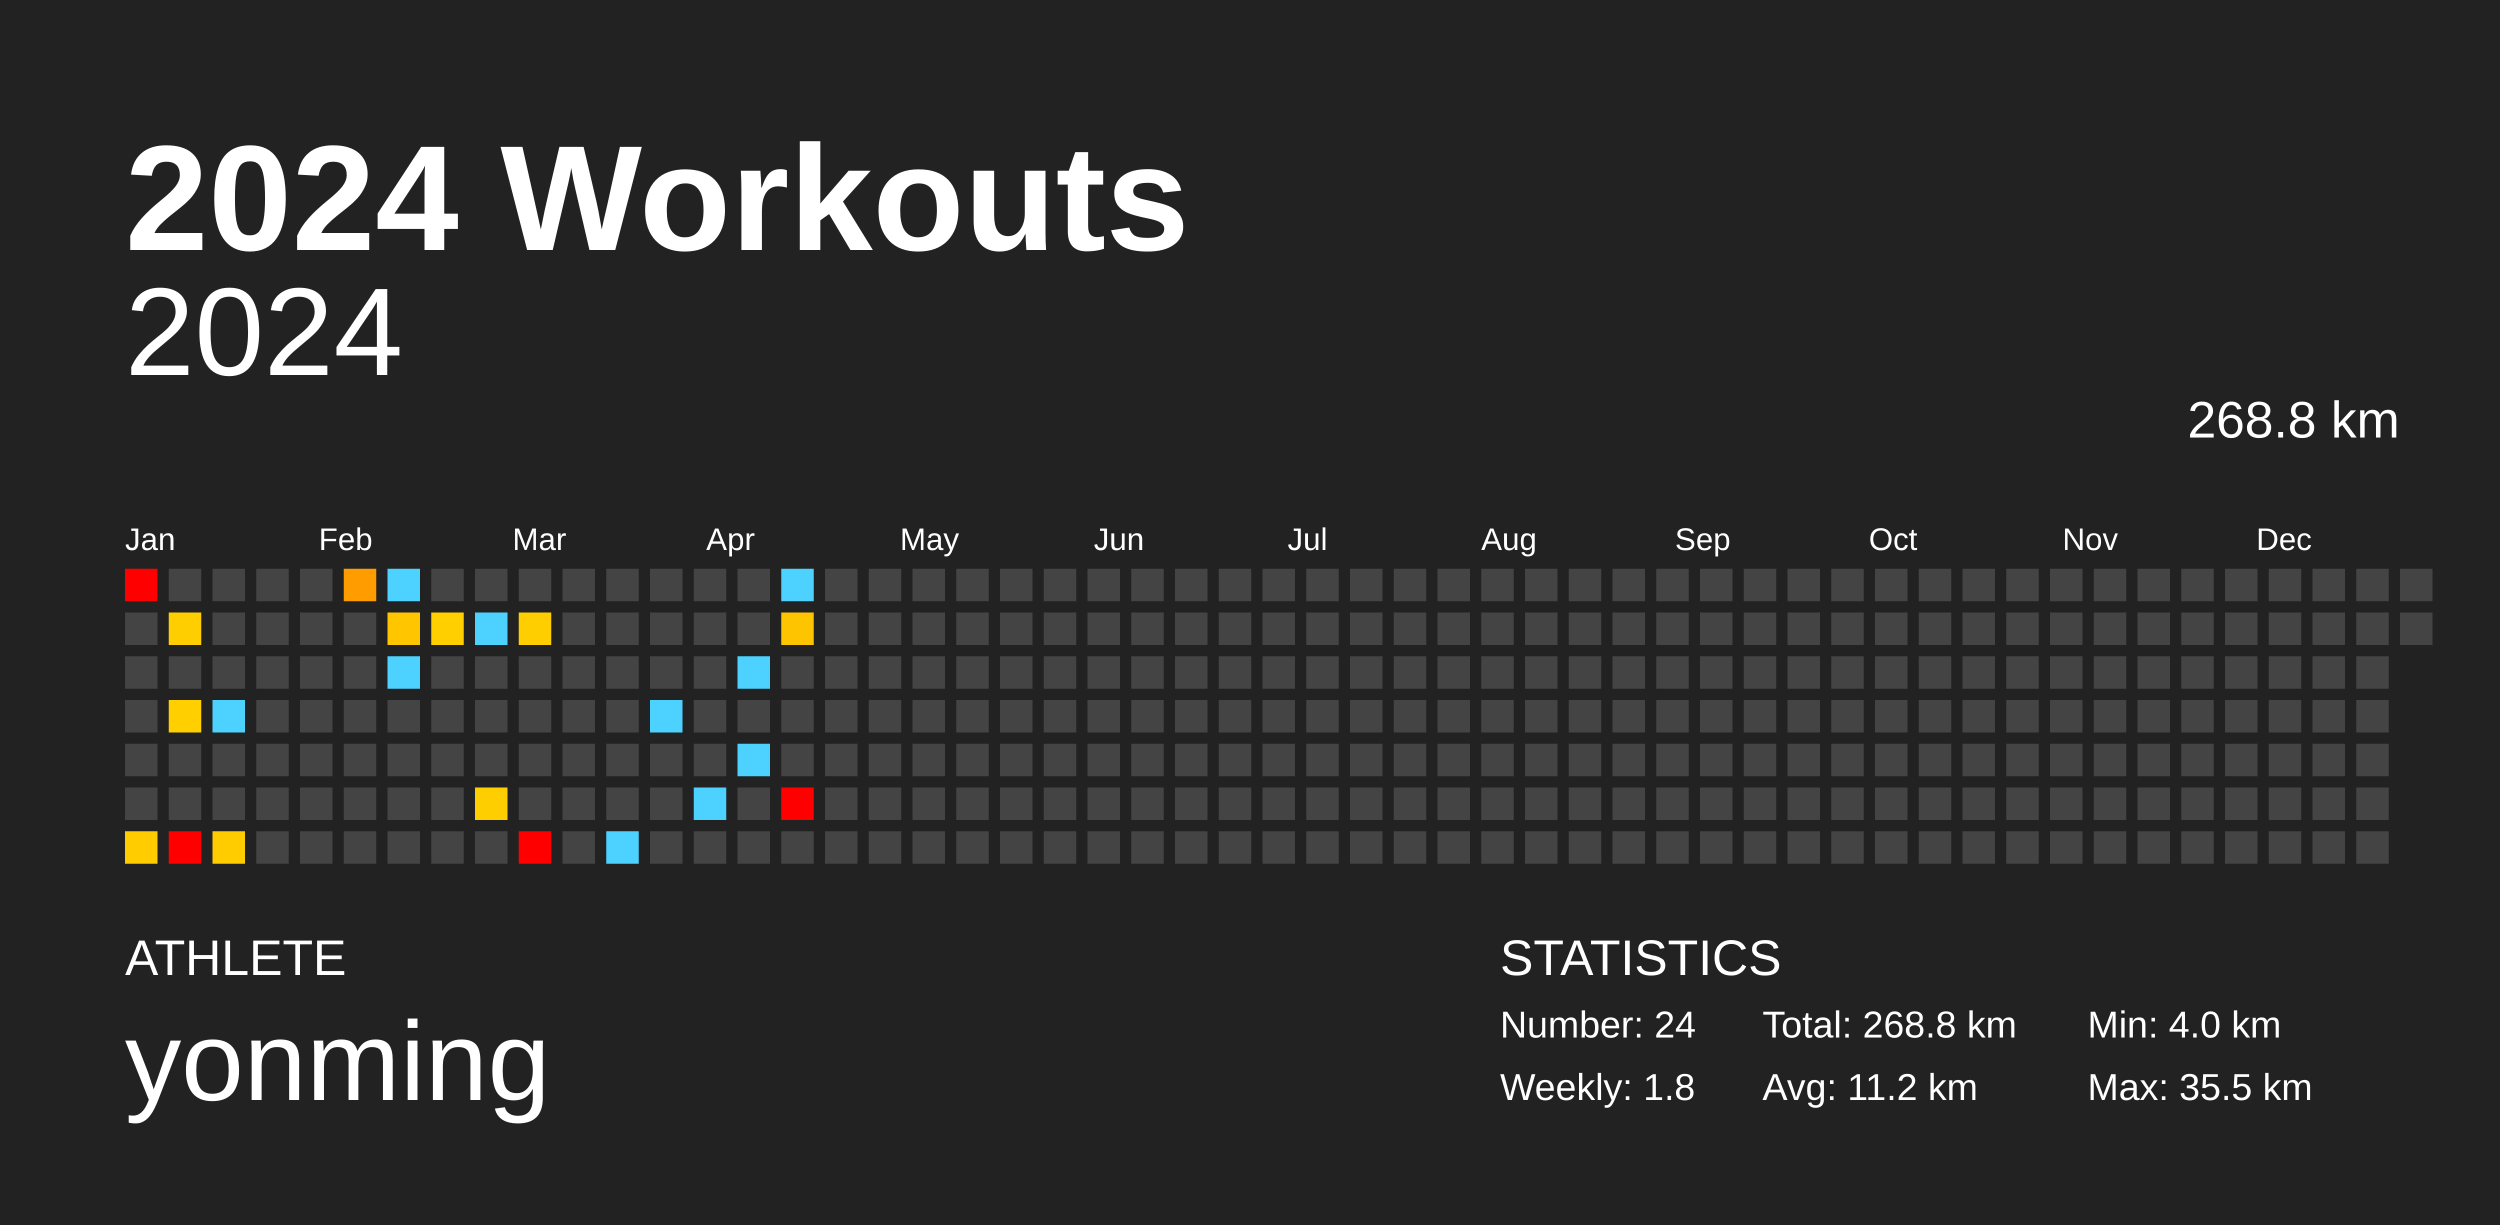
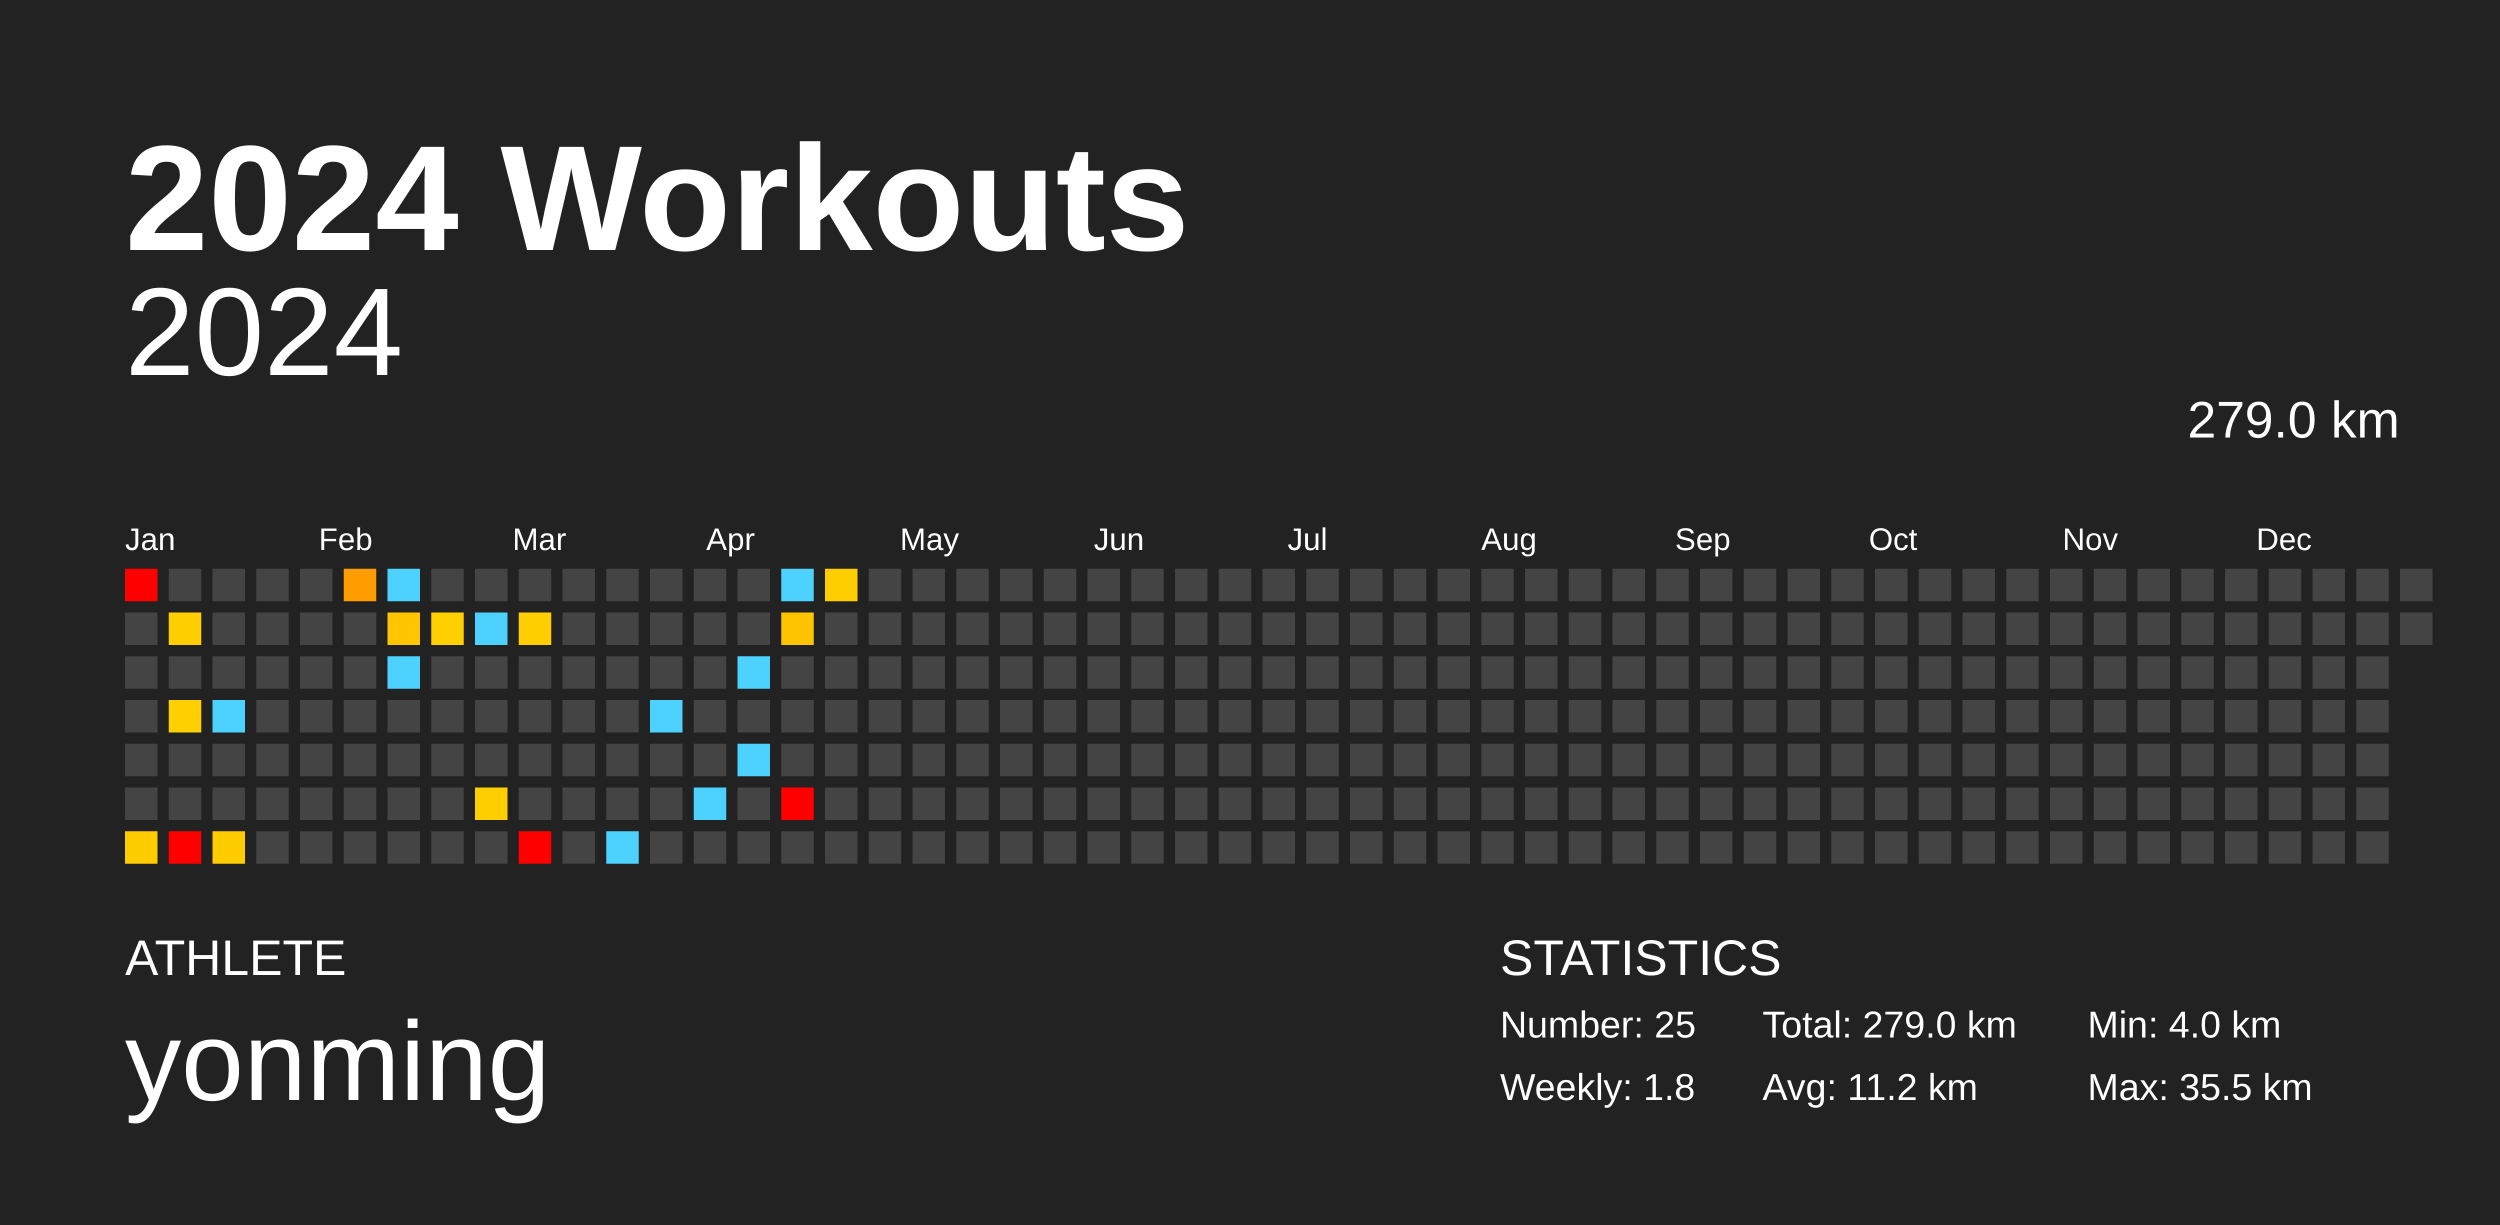
<svg xmlns="http://www.w3.org/2000/svg" baseProfile="full" height="98mm" version="1.1" viewBox="0,0,200,98" width="200mm">
  <defs />
  <rect fill="#222222" height="98" width="200" x="0" y="0" />
  <text fill="#FFFFFF" style="font-size:12px; font-family:Arial; font-weight:bold;" x="10" y="20">2024 Workouts</text>
  <text fill="#FFFFFF" style="font-size:4px; font-family:Arial" x="10" y="78">ATHLETE</text>
  <text fill="#FFFFFF" style="font-size:9px; font-family:Arial" x="10" y="88">yonming</text>
  <text fill="#FFFFFF" style="font-size:4px; font-family:Arial" x="120" y="78">STATISTICS</text>
-   <text fill="#FFFFFF" style="font-size:3px; font-family:Arial" x="120" y="83">Number: 24</text>
+   <text fill="#FFFFFF" style="font-size:3px; font-family:Arial" x="120" y="83">Number: 25</text>
  <text fill="#FFFFFF" style="font-size:3px; font-family:Arial" x="120" y="88">Weekly: 1.8</text>
-   <text fill="#FFFFFF" style="font-size:3px; font-family:Arial" x="141" y="83">Total: 268.8 km</text>
+   <text fill="#FFFFFF" style="font-size:3px; font-family:Arial" x="141" y="83">Total: 279.0 km</text>
  <text fill="#FFFFFF" style="font-size:3px; font-family:Arial" x="141" y="88">Avg: 11.2 km</text>
  <text fill="#FFFFFF" style="font-size:3px; font-family:Arial" x="167" y="83">Min: 4.0 km</text>
  <text fill="#FFFFFF" style="font-size:3px; font-family:Arial" x="167" y="88">Max: 35.5 km</text>
  <text alignment-baseline="hanging" fill="#FFFFFF" style="font-size:10.0px; font-family:Arial;" x="10" y="30">2024</text>
-   <text alignment-baseline="hanging" fill="#FFFFFF" style="font-size:4.125px; font-family:Arial;" x="175" y="35">268.8 km</text>
+   <text alignment-baseline="hanging" fill="#FFFFFF" style="font-size:4.125px; font-family:Arial;" x="175" y="35">279.0 km</text>
  <text fill="#FFFFFF" style="font-size:2.5px; font-family:Arial" x="10.0" y="44">Jan</text>
  <text fill="#FFFFFF" style="font-size:2.5px; font-family:Arial" x="25.5" y="44">Feb</text>
  <text fill="#FFFFFF" style="font-size:2.5px; font-family:Arial" x="41.0" y="44">Mar</text>
  <text fill="#FFFFFF" style="font-size:2.5px; font-family:Arial" x="56.5" y="44">Apr</text>
  <text fill="#FFFFFF" style="font-size:2.5px; font-family:Arial" x="72.0" y="44">May</text>
  <text fill="#FFFFFF" style="font-size:2.5px; font-family:Arial" x="87.5" y="44">Jun</text>
  <text fill="#FFFFFF" style="font-size:2.5px; font-family:Arial" x="103.0" y="44">Jul</text>
  <text fill="#FFFFFF" style="font-size:2.5px; font-family:Arial" x="118.5" y="44">Aug</text>
  <text fill="#FFFFFF" style="font-size:2.5px; font-family:Arial" x="134.0" y="44">Sep</text>
  <text fill="#FFFFFF" style="font-size:2.5px; font-family:Arial" x="149.5" y="44">Oct</text>
  <text fill="#FFFFFF" style="font-size:2.5px; font-family:Arial" x="165.0" y="44">Nov</text>
  <text fill="#FFFFFF" style="font-size:2.5px; font-family:Arial" x="180.5" y="44">Dec</text>
  <rect fill="red" height="2.6" width="2.6" x="10.0" y="45.5" />
  <rect fill="#444444" height="2.6" width="2.6" x="10.0" y="49.0" />
  <rect fill="#444444" height="2.6" width="2.6" x="10.0" y="52.5" />
  <rect fill="#444444" height="2.6" width="2.6" x="10.0" y="56.0" />
  <rect fill="#444444" height="2.6" width="2.6" x="10.0" y="59.5" />
  <rect fill="#444444" height="2.6" width="2.6" x="10.0" y="63.0" />
  <rect fill="#ffcc00" height="2.6" width="2.6" x="10.0" y="66.5" />
  <rect fill="#444444" height="2.6" width="2.6" x="13.5" y="45.5" />
  <rect fill="#ffce00" height="2.6" width="2.6" x="13.5" y="49.0" />
  <rect fill="#444444" height="2.6" width="2.6" x="13.5" y="52.5" />
  <rect fill="#ffcf00" height="2.6" width="2.6" x="13.5" y="56.0" />
  <rect fill="#444444" height="2.6" width="2.6" x="13.5" y="59.5" />
  <rect fill="#444444" height="2.6" width="2.6" x="13.5" y="63.0" />
  <rect fill="red" height="2.6" width="2.6" x="13.5" y="66.5" />
  <rect fill="#444444" height="2.6" width="2.6" x="17.0" y="45.5" />
  <rect fill="#444444" height="2.6" width="2.6" x="17.0" y="49.0" />
  <rect fill="#444444" height="2.6" width="2.6" x="17.0" y="52.5" />
  <rect fill="#4dd2ff" height="2.6" width="2.6" x="17.0" y="56.0" />
  <rect fill="#444444" height="2.6" width="2.6" x="17.0" y="59.5" />
  <rect fill="#444444" height="2.6" width="2.6" x="17.0" y="63.0" />
  <rect fill="#ffcc00" height="2.6" width="2.6" x="17.0" y="66.5" />
  <rect fill="#444444" height="2.6" width="2.6" x="20.5" y="45.5" />
  <rect fill="#444444" height="2.6" width="2.6" x="20.5" y="49.0" />
  <rect fill="#444444" height="2.6" width="2.6" x="20.5" y="52.5" />
  <rect fill="#444444" height="2.6" width="2.6" x="20.5" y="56.0" />
  <rect fill="#444444" height="2.6" width="2.6" x="20.5" y="59.5" />
  <rect fill="#444444" height="2.6" width="2.6" x="20.5" y="63.0" />
  <rect fill="#444444" height="2.6" width="2.6" x="20.5" y="66.5" />
  <rect fill="#444444" height="2.6" width="2.6" x="24.0" y="45.5" />
  <rect fill="#444444" height="2.6" width="2.6" x="24.0" y="49.0" />
  <rect fill="#444444" height="2.6" width="2.6" x="24.0" y="52.5" />
  <rect fill="#444444" height="2.6" width="2.6" x="24.0" y="56.0" />
  <rect fill="#444444" height="2.6" width="2.6" x="24.0" y="59.5" />
  <rect fill="#444444" height="2.6" width="2.6" x="24.0" y="63.0" />
  <rect fill="#444444" height="2.6" width="2.6" x="24.0" y="66.5" />
  <rect fill="#ff9d00" height="2.6" width="2.6" x="27.5" y="45.5" />
  <rect fill="#444444" height="2.6" width="2.6" x="27.5" y="49.0" />
  <rect fill="#444444" height="2.6" width="2.6" x="27.5" y="52.5" />
  <rect fill="#444444" height="2.6" width="2.6" x="27.5" y="56.0" />
  <rect fill="#444444" height="2.6" width="2.6" x="27.5" y="59.5" />
  <rect fill="#444444" height="2.6" width="2.6" x="27.5" y="63.0" />
  <rect fill="#444444" height="2.6" width="2.6" x="27.5" y="66.5" />
  <rect fill="#4dd2ff" height="2.6" width="2.6" x="31.0" y="45.5" />
  <rect fill="#ffc600" height="2.6" width="2.6" x="31.0" y="49.0" />
  <rect fill="#4dd2ff" height="2.6" width="2.6" x="31.0" y="52.5" />
  <rect fill="#444444" height="2.6" width="2.6" x="31.0" y="56.0" />
  <rect fill="#444444" height="2.6" width="2.6" x="31.0" y="59.5" />
  <rect fill="#444444" height="2.6" width="2.6" x="31.0" y="63.0" />
  <rect fill="#444444" height="2.6" width="2.6" x="31.0" y="66.5" />
  <rect fill="#444444" height="2.6" width="2.6" x="34.5" y="45.5" />
  <rect fill="#ffcf00" height="2.6" width="2.6" x="34.5" y="49.0" />
  <rect fill="#444444" height="2.6" width="2.6" x="34.5" y="52.5" />
  <rect fill="#444444" height="2.6" width="2.6" x="34.5" y="56.0" />
  <rect fill="#444444" height="2.6" width="2.6" x="34.5" y="59.5" />
  <rect fill="#444444" height="2.6" width="2.6" x="34.5" y="63.0" />
  <rect fill="#444444" height="2.6" width="2.6" x="34.5" y="66.5" />
  <rect fill="#444444" height="2.6" width="2.6" x="38.0" y="45.5" />
  <rect fill="#4dd2ff" height="2.6" width="2.6" x="38.0" y="49.0" />
  <rect fill="#444444" height="2.6" width="2.6" x="38.0" y="52.5" />
  <rect fill="#444444" height="2.6" width="2.6" x="38.0" y="56.0" />
  <rect fill="#444444" height="2.6" width="2.6" x="38.0" y="59.5" />
  <rect fill="#ffce00" height="2.6" width="2.6" x="38.0" y="63.0" />
  <rect fill="#444444" height="2.6" width="2.6" x="38.0" y="66.5" />
  <rect fill="#444444" height="2.6" width="2.6" x="41.5" y="45.5" />
  <rect fill="#ffce00" height="2.6" width="2.6" x="41.5" y="49.0" />
  <rect fill="#444444" height="2.6" width="2.6" x="41.5" y="52.5" />
  <rect fill="#444444" height="2.6" width="2.6" x="41.5" y="56.0" />
  <rect fill="#444444" height="2.6" width="2.6" x="41.5" y="59.5" />
  <rect fill="#444444" height="2.6" width="2.6" x="41.5" y="63.0" />
  <rect fill="red" height="2.6" width="2.6" x="41.5" y="66.5" />
  <rect fill="#444444" height="2.6" width="2.6" x="45.0" y="45.5" />
  <rect fill="#444444" height="2.6" width="2.6" x="45.0" y="49.0" />
  <rect fill="#444444" height="2.6" width="2.6" x="45.0" y="52.5" />
  <rect fill="#444444" height="2.6" width="2.6" x="45.0" y="56.0" />
  <rect fill="#444444" height="2.6" width="2.6" x="45.0" y="59.5" />
  <rect fill="#444444" height="2.6" width="2.6" x="45.0" y="63.0" />
  <rect fill="#444444" height="2.6" width="2.6" x="45.0" y="66.5" />
  <rect fill="#444444" height="2.6" width="2.6" x="48.5" y="45.5" />
  <rect fill="#444444" height="2.6" width="2.6" x="48.5" y="49.0" />
  <rect fill="#444444" height="2.6" width="2.6" x="48.5" y="52.5" />
  <rect fill="#444444" height="2.6" width="2.6" x="48.5" y="56.0" />
  <rect fill="#444444" height="2.6" width="2.6" x="48.5" y="59.5" />
  <rect fill="#444444" height="2.6" width="2.6" x="48.5" y="63.0" />
  <rect fill="#4dd2ff" height="2.6" width="2.6" x="48.5" y="66.5" />
  <rect fill="#444444" height="2.6" width="2.6" x="52.0" y="45.5" />
  <rect fill="#444444" height="2.6" width="2.6" x="52.0" y="49.0" />
  <rect fill="#444444" height="2.6" width="2.6" x="52.0" y="52.5" />
  <rect fill="#4dd2ff" height="2.6" width="2.6" x="52.0" y="56.0" />
  <rect fill="#444444" height="2.6" width="2.6" x="52.0" y="59.5" />
  <rect fill="#444444" height="2.6" width="2.6" x="52.0" y="63.0" />
  <rect fill="#444444" height="2.6" width="2.6" x="52.0" y="66.5" />
  <rect fill="#444444" height="2.6" width="2.6" x="55.5" y="45.5" />
  <rect fill="#444444" height="2.6" width="2.6" x="55.5" y="49.0" />
  <rect fill="#444444" height="2.6" width="2.6" x="55.5" y="52.5" />
  <rect fill="#444444" height="2.6" width="2.6" x="55.5" y="56.0" />
  <rect fill="#444444" height="2.6" width="2.6" x="55.5" y="59.5" />
  <rect fill="#4dd2ff" height="2.6" width="2.6" x="55.5" y="63.0" />
  <rect fill="#444444" height="2.6" width="2.6" x="55.5" y="66.5" />
  <rect fill="#444444" height="2.6" width="2.6" x="59.0" y="45.5" />
  <rect fill="#444444" height="2.6" width="2.6" x="59.0" y="49.0" />
  <rect fill="#4dd2ff" height="2.6" width="2.6" x="59.0" y="52.5" />
  <rect fill="#444444" height="2.6" width="2.6" x="59.0" y="56.0" />
  <rect fill="#4dd2ff" height="2.6" width="2.6" x="59.0" y="59.5" />
  <rect fill="#444444" height="2.6" width="2.6" x="59.0" y="63.0" />
  <rect fill="#444444" height="2.6" width="2.6" x="59.0" y="66.5" />
  <rect fill="#4dd2ff" height="2.6" width="2.6" x="62.5" y="45.5" />
  <rect fill="#ffc400" height="2.6" width="2.6" x="62.5" y="49.0" />
  <rect fill="#444444" height="2.6" width="2.6" x="62.5" y="52.5" />
  <rect fill="#444444" height="2.6" width="2.6" x="62.5" y="56.0" />
  <rect fill="#444444" height="2.6" width="2.6" x="62.5" y="59.5" />
  <rect fill="red" height="2.6" width="2.6" x="62.5" y="63.0" />
  <rect fill="#444444" height="2.6" width="2.6" x="62.5" y="66.5" />
-   <rect fill="#444444" height="2.6" width="2.6" x="66.0" y="45.5" />
+   <rect fill="#ffce00" height="2.6" width="2.6" x="66.0" y="45.5" />
  <rect fill="#444444" height="2.6" width="2.6" x="66.0" y="49.0" />
  <rect fill="#444444" height="2.6" width="2.6" x="66.0" y="52.5" />
  <rect fill="#444444" height="2.6" width="2.6" x="66.0" y="56.0" />
  <rect fill="#444444" height="2.6" width="2.6" x="66.0" y="59.5" />
  <rect fill="#444444" height="2.6" width="2.6" x="66.0" y="63.0" />
  <rect fill="#444444" height="2.6" width="2.6" x="66.0" y="66.5" />
  <rect fill="#444444" height="2.6" width="2.6" x="69.5" y="45.5" />
  <rect fill="#444444" height="2.6" width="2.6" x="69.5" y="49.0" />
  <rect fill="#444444" height="2.6" width="2.6" x="69.5" y="52.5" />
  <rect fill="#444444" height="2.6" width="2.6" x="69.5" y="56.0" />
  <rect fill="#444444" height="2.6" width="2.6" x="69.5" y="59.5" />
  <rect fill="#444444" height="2.6" width="2.6" x="69.5" y="63.0" />
  <rect fill="#444444" height="2.6" width="2.6" x="69.5" y="66.5" />
  <rect fill="#444444" height="2.6" width="2.6" x="73.0" y="45.5" />
  <rect fill="#444444" height="2.6" width="2.6" x="73.0" y="49.0" />
  <rect fill="#444444" height="2.6" width="2.6" x="73.0" y="52.5" />
  <rect fill="#444444" height="2.6" width="2.6" x="73.0" y="56.0" />
  <rect fill="#444444" height="2.6" width="2.6" x="73.0" y="59.5" />
  <rect fill="#444444" height="2.6" width="2.6" x="73.0" y="63.0" />
  <rect fill="#444444" height="2.6" width="2.6" x="73.0" y="66.5" />
  <rect fill="#444444" height="2.6" width="2.6" x="76.5" y="45.5" />
  <rect fill="#444444" height="2.6" width="2.6" x="76.5" y="49.0" />
  <rect fill="#444444" height="2.6" width="2.6" x="76.5" y="52.5" />
  <rect fill="#444444" height="2.6" width="2.6" x="76.5" y="56.0" />
  <rect fill="#444444" height="2.6" width="2.6" x="76.5" y="59.5" />
  <rect fill="#444444" height="2.6" width="2.6" x="76.5" y="63.0" />
  <rect fill="#444444" height="2.6" width="2.6" x="76.5" y="66.5" />
  <rect fill="#444444" height="2.6" width="2.6" x="80.0" y="45.5" />
  <rect fill="#444444" height="2.6" width="2.6" x="80.0" y="49.0" />
  <rect fill="#444444" height="2.6" width="2.6" x="80.0" y="52.5" />
  <rect fill="#444444" height="2.6" width="2.6" x="80.0" y="56.0" />
  <rect fill="#444444" height="2.6" width="2.6" x="80.0" y="59.5" />
  <rect fill="#444444" height="2.6" width="2.6" x="80.0" y="63.0" />
  <rect fill="#444444" height="2.6" width="2.6" x="80.0" y="66.5" />
  <rect fill="#444444" height="2.6" width="2.6" x="83.5" y="45.5" />
  <rect fill="#444444" height="2.6" width="2.6" x="83.5" y="49.0" />
  <rect fill="#444444" height="2.6" width="2.6" x="83.5" y="52.5" />
  <rect fill="#444444" height="2.6" width="2.6" x="83.5" y="56.0" />
  <rect fill="#444444" height="2.6" width="2.6" x="83.5" y="59.5" />
  <rect fill="#444444" height="2.6" width="2.6" x="83.5" y="63.0" />
  <rect fill="#444444" height="2.6" width="2.6" x="83.5" y="66.5" />
  <rect fill="#444444" height="2.6" width="2.6" x="87.0" y="45.5" />
  <rect fill="#444444" height="2.6" width="2.6" x="87.0" y="49.0" />
  <rect fill="#444444" height="2.6" width="2.6" x="87.0" y="52.5" />
  <rect fill="#444444" height="2.6" width="2.6" x="87.0" y="56.0" />
  <rect fill="#444444" height="2.6" width="2.6" x="87.0" y="59.5" />
  <rect fill="#444444" height="2.6" width="2.6" x="87.0" y="63.0" />
  <rect fill="#444444" height="2.6" width="2.6" x="87.0" y="66.5" />
  <rect fill="#444444" height="2.6" width="2.6" x="90.5" y="45.5" />
  <rect fill="#444444" height="2.6" width="2.6" x="90.5" y="49.0" />
  <rect fill="#444444" height="2.6" width="2.6" x="90.5" y="52.5" />
  <rect fill="#444444" height="2.6" width="2.6" x="90.5" y="56.0" />
  <rect fill="#444444" height="2.6" width="2.6" x="90.5" y="59.5" />
  <rect fill="#444444" height="2.6" width="2.6" x="90.5" y="63.0" />
  <rect fill="#444444" height="2.6" width="2.6" x="90.5" y="66.5" />
  <rect fill="#444444" height="2.6" width="2.6" x="94.0" y="45.5" />
  <rect fill="#444444" height="2.6" width="2.6" x="94.0" y="49.0" />
  <rect fill="#444444" height="2.6" width="2.6" x="94.0" y="52.5" />
  <rect fill="#444444" height="2.6" width="2.6" x="94.0" y="56.0" />
  <rect fill="#444444" height="2.6" width="2.6" x="94.0" y="59.5" />
  <rect fill="#444444" height="2.6" width="2.6" x="94.0" y="63.0" />
  <rect fill="#444444" height="2.6" width="2.6" x="94.0" y="66.5" />
  <rect fill="#444444" height="2.6" width="2.6" x="97.5" y="45.5" />
  <rect fill="#444444" height="2.6" width="2.6" x="97.5" y="49.0" />
  <rect fill="#444444" height="2.6" width="2.6" x="97.5" y="52.5" />
  <rect fill="#444444" height="2.6" width="2.6" x="97.5" y="56.0" />
  <rect fill="#444444" height="2.6" width="2.6" x="97.5" y="59.5" />
  <rect fill="#444444" height="2.6" width="2.6" x="97.5" y="63.0" />
  <rect fill="#444444" height="2.6" width="2.6" x="97.5" y="66.5" />
  <rect fill="#444444" height="2.6" width="2.6" x="101.0" y="45.5" />
  <rect fill="#444444" height="2.6" width="2.6" x="101.0" y="49.0" />
  <rect fill="#444444" height="2.6" width="2.6" x="101.0" y="52.5" />
  <rect fill="#444444" height="2.6" width="2.6" x="101.0" y="56.0" />
  <rect fill="#444444" height="2.6" width="2.6" x="101.0" y="59.5" />
  <rect fill="#444444" height="2.6" width="2.6" x="101.0" y="63.0" />
  <rect fill="#444444" height="2.6" width="2.6" x="101.0" y="66.5" />
  <rect fill="#444444" height="2.6" width="2.6" x="104.5" y="45.5" />
  <rect fill="#444444" height="2.6" width="2.6" x="104.5" y="49.0" />
  <rect fill="#444444" height="2.6" width="2.6" x="104.5" y="52.5" />
  <rect fill="#444444" height="2.6" width="2.6" x="104.5" y="56.0" />
  <rect fill="#444444" height="2.6" width="2.6" x="104.5" y="59.5" />
  <rect fill="#444444" height="2.6" width="2.6" x="104.5" y="63.0" />
  <rect fill="#444444" height="2.6" width="2.6" x="104.5" y="66.5" />
  <rect fill="#444444" height="2.6" width="2.6" x="108.0" y="45.5" />
  <rect fill="#444444" height="2.6" width="2.6" x="108.0" y="49.0" />
  <rect fill="#444444" height="2.6" width="2.6" x="108.0" y="52.5" />
  <rect fill="#444444" height="2.6" width="2.6" x="108.0" y="56.0" />
  <rect fill="#444444" height="2.6" width="2.6" x="108.0" y="59.5" />
  <rect fill="#444444" height="2.6" width="2.6" x="108.0" y="63.0" />
  <rect fill="#444444" height="2.6" width="2.6" x="108.0" y="66.5" />
  <rect fill="#444444" height="2.6" width="2.6" x="111.5" y="45.5" />
  <rect fill="#444444" height="2.6" width="2.6" x="111.5" y="49.0" />
  <rect fill="#444444" height="2.6" width="2.6" x="111.5" y="52.5" />
  <rect fill="#444444" height="2.6" width="2.6" x="111.5" y="56.0" />
  <rect fill="#444444" height="2.6" width="2.6" x="111.5" y="59.5" />
  <rect fill="#444444" height="2.6" width="2.6" x="111.5" y="63.0" />
  <rect fill="#444444" height="2.6" width="2.6" x="111.5" y="66.5" />
  <rect fill="#444444" height="2.6" width="2.6" x="115.0" y="45.5" />
  <rect fill="#444444" height="2.6" width="2.6" x="115.0" y="49.0" />
  <rect fill="#444444" height="2.6" width="2.6" x="115.0" y="52.5" />
  <rect fill="#444444" height="2.6" width="2.6" x="115.0" y="56.0" />
  <rect fill="#444444" height="2.6" width="2.6" x="115.0" y="59.5" />
  <rect fill="#444444" height="2.6" width="2.6" x="115.0" y="63.0" />
  <rect fill="#444444" height="2.6" width="2.6" x="115.0" y="66.5" />
  <rect fill="#444444" height="2.6" width="2.6" x="118.5" y="45.5" />
  <rect fill="#444444" height="2.6" width="2.6" x="118.5" y="49.0" />
  <rect fill="#444444" height="2.6" width="2.6" x="118.5" y="52.5" />
  <rect fill="#444444" height="2.6" width="2.6" x="118.5" y="56.0" />
  <rect fill="#444444" height="2.6" width="2.6" x="118.5" y="59.5" />
  <rect fill="#444444" height="2.6" width="2.6" x="118.5" y="63.0" />
  <rect fill="#444444" height="2.6" width="2.6" x="118.5" y="66.5" />
  <rect fill="#444444" height="2.6" width="2.6" x="122.0" y="45.5" />
  <rect fill="#444444" height="2.6" width="2.6" x="122.0" y="49.0" />
  <rect fill="#444444" height="2.6" width="2.6" x="122.0" y="52.5" />
  <rect fill="#444444" height="2.6" width="2.6" x="122.0" y="56.0" />
  <rect fill="#444444" height="2.6" width="2.6" x="122.0" y="59.5" />
  <rect fill="#444444" height="2.6" width="2.6" x="122.0" y="63.0" />
  <rect fill="#444444" height="2.6" width="2.6" x="122.0" y="66.5" />
  <rect fill="#444444" height="2.6" width="2.6" x="125.5" y="45.5" />
  <rect fill="#444444" height="2.6" width="2.6" x="125.5" y="49.0" />
  <rect fill="#444444" height="2.6" width="2.6" x="125.5" y="52.5" />
  <rect fill="#444444" height="2.6" width="2.6" x="125.5" y="56.0" />
  <rect fill="#444444" height="2.6" width="2.6" x="125.5" y="59.5" />
  <rect fill="#444444" height="2.6" width="2.6" x="125.5" y="63.0" />
  <rect fill="#444444" height="2.6" width="2.6" x="125.5" y="66.5" />
  <rect fill="#444444" height="2.6" width="2.6" x="129.0" y="45.5" />
  <rect fill="#444444" height="2.6" width="2.6" x="129.0" y="49.0" />
  <rect fill="#444444" height="2.6" width="2.6" x="129.0" y="52.5" />
  <rect fill="#444444" height="2.6" width="2.6" x="129.0" y="56.0" />
  <rect fill="#444444" height="2.6" width="2.6" x="129.0" y="59.5" />
  <rect fill="#444444" height="2.6" width="2.6" x="129.0" y="63.0" />
  <rect fill="#444444" height="2.6" width="2.6" x="129.0" y="66.5" />
  <rect fill="#444444" height="2.6" width="2.6" x="132.5" y="45.5" />
  <rect fill="#444444" height="2.6" width="2.6" x="132.5" y="49.0" />
  <rect fill="#444444" height="2.6" width="2.6" x="132.5" y="52.5" />
  <rect fill="#444444" height="2.6" width="2.6" x="132.5" y="56.0" />
  <rect fill="#444444" height="2.6" width="2.6" x="132.5" y="59.5" />
  <rect fill="#444444" height="2.6" width="2.6" x="132.5" y="63.0" />
  <rect fill="#444444" height="2.6" width="2.6" x="132.5" y="66.5" />
  <rect fill="#444444" height="2.6" width="2.6" x="136.0" y="45.5" />
  <rect fill="#444444" height="2.6" width="2.6" x="136.0" y="49.0" />
  <rect fill="#444444" height="2.6" width="2.6" x="136.0" y="52.5" />
  <rect fill="#444444" height="2.6" width="2.6" x="136.0" y="56.0" />
  <rect fill="#444444" height="2.6" width="2.6" x="136.0" y="59.5" />
  <rect fill="#444444" height="2.6" width="2.6" x="136.0" y="63.0" />
  <rect fill="#444444" height="2.6" width="2.6" x="136.0" y="66.5" />
  <rect fill="#444444" height="2.6" width="2.6" x="139.5" y="45.5" />
  <rect fill="#444444" height="2.6" width="2.6" x="139.5" y="49.0" />
  <rect fill="#444444" height="2.6" width="2.6" x="139.5" y="52.5" />
  <rect fill="#444444" height="2.6" width="2.6" x="139.5" y="56.0" />
  <rect fill="#444444" height="2.6" width="2.6" x="139.5" y="59.5" />
  <rect fill="#444444" height="2.6" width="2.6" x="139.5" y="63.0" />
  <rect fill="#444444" height="2.6" width="2.6" x="139.5" y="66.5" />
  <rect fill="#444444" height="2.6" width="2.6" x="143.0" y="45.5" />
  <rect fill="#444444" height="2.6" width="2.6" x="143.0" y="49.0" />
  <rect fill="#444444" height="2.6" width="2.6" x="143.0" y="52.5" />
  <rect fill="#444444" height="2.6" width="2.6" x="143.0" y="56.0" />
  <rect fill="#444444" height="2.6" width="2.6" x="143.0" y="59.5" />
  <rect fill="#444444" height="2.6" width="2.6" x="143.0" y="63.0" />
  <rect fill="#444444" height="2.6" width="2.6" x="143.0" y="66.5" />
  <rect fill="#444444" height="2.6" width="2.6" x="146.5" y="45.5" />
  <rect fill="#444444" height="2.6" width="2.6" x="146.5" y="49.0" />
  <rect fill="#444444" height="2.6" width="2.6" x="146.5" y="52.5" />
  <rect fill="#444444" height="2.6" width="2.6" x="146.5" y="56.0" />
  <rect fill="#444444" height="2.6" width="2.6" x="146.5" y="59.5" />
  <rect fill="#444444" height="2.6" width="2.6" x="146.5" y="63.0" />
  <rect fill="#444444" height="2.6" width="2.6" x="146.5" y="66.5" />
  <rect fill="#444444" height="2.6" width="2.6" x="150.0" y="45.5" />
  <rect fill="#444444" height="2.6" width="2.6" x="150.0" y="49.0" />
  <rect fill="#444444" height="2.6" width="2.6" x="150.0" y="52.5" />
  <rect fill="#444444" height="2.6" width="2.6" x="150.0" y="56.0" />
  <rect fill="#444444" height="2.6" width="2.6" x="150.0" y="59.5" />
  <rect fill="#444444" height="2.6" width="2.6" x="150.0" y="63.0" />
  <rect fill="#444444" height="2.6" width="2.6" x="150.0" y="66.5" />
  <rect fill="#444444" height="2.6" width="2.6" x="153.5" y="45.5" />
  <rect fill="#444444" height="2.6" width="2.6" x="153.5" y="49.0" />
  <rect fill="#444444" height="2.6" width="2.6" x="153.5" y="52.5" />
  <rect fill="#444444" height="2.6" width="2.6" x="153.5" y="56.0" />
  <rect fill="#444444" height="2.6" width="2.6" x="153.5" y="59.5" />
  <rect fill="#444444" height="2.6" width="2.6" x="153.5" y="63.0" />
  <rect fill="#444444" height="2.6" width="2.6" x="153.5" y="66.5" />
  <rect fill="#444444" height="2.6" width="2.6" x="157.0" y="45.5" />
  <rect fill="#444444" height="2.6" width="2.6" x="157.0" y="49.0" />
  <rect fill="#444444" height="2.6" width="2.6" x="157.0" y="52.5" />
  <rect fill="#444444" height="2.6" width="2.6" x="157.0" y="56.0" />
  <rect fill="#444444" height="2.6" width="2.6" x="157.0" y="59.5" />
  <rect fill="#444444" height="2.6" width="2.6" x="157.0" y="63.0" />
  <rect fill="#444444" height="2.6" width="2.6" x="157.0" y="66.5" />
  <rect fill="#444444" height="2.6" width="2.6" x="160.5" y="45.5" />
  <rect fill="#444444" height="2.6" width="2.6" x="160.5" y="49.0" />
  <rect fill="#444444" height="2.6" width="2.6" x="160.5" y="52.5" />
  <rect fill="#444444" height="2.6" width="2.6" x="160.5" y="56.0" />
  <rect fill="#444444" height="2.6" width="2.6" x="160.5" y="59.5" />
  <rect fill="#444444" height="2.6" width="2.6" x="160.5" y="63.0" />
  <rect fill="#444444" height="2.6" width="2.6" x="160.5" y="66.5" />
  <rect fill="#444444" height="2.6" width="2.6" x="164.0" y="45.5" />
  <rect fill="#444444" height="2.6" width="2.6" x="164.0" y="49.0" />
  <rect fill="#444444" height="2.6" width="2.6" x="164.0" y="52.5" />
  <rect fill="#444444" height="2.6" width="2.6" x="164.0" y="56.0" />
  <rect fill="#444444" height="2.6" width="2.6" x="164.0" y="59.5" />
  <rect fill="#444444" height="2.6" width="2.6" x="164.0" y="63.0" />
  <rect fill="#444444" height="2.6" width="2.6" x="164.0" y="66.5" />
  <rect fill="#444444" height="2.6" width="2.6" x="167.5" y="45.5" />
  <rect fill="#444444" height="2.6" width="2.6" x="167.5" y="49.0" />
  <rect fill="#444444" height="2.6" width="2.6" x="167.5" y="52.5" />
  <rect fill="#444444" height="2.6" width="2.6" x="167.5" y="56.0" />
  <rect fill="#444444" height="2.6" width="2.6" x="167.5" y="59.5" />
  <rect fill="#444444" height="2.6" width="2.6" x="167.5" y="63.0" />
  <rect fill="#444444" height="2.6" width="2.6" x="167.5" y="66.5" />
  <rect fill="#444444" height="2.6" width="2.6" x="171.0" y="45.5" />
  <rect fill="#444444" height="2.6" width="2.6" x="171.0" y="49.0" />
  <rect fill="#444444" height="2.6" width="2.6" x="171.0" y="52.5" />
  <rect fill="#444444" height="2.6" width="2.6" x="171.0" y="56.0" />
  <rect fill="#444444" height="2.6" width="2.6" x="171.0" y="59.5" />
  <rect fill="#444444" height="2.6" width="2.6" x="171.0" y="63.0" />
  <rect fill="#444444" height="2.6" width="2.6" x="171.0" y="66.5" />
  <rect fill="#444444" height="2.6" width="2.6" x="174.5" y="45.5" />
  <rect fill="#444444" height="2.6" width="2.6" x="174.5" y="49.0" />
  <rect fill="#444444" height="2.6" width="2.6" x="174.5" y="52.5" />
  <rect fill="#444444" height="2.6" width="2.6" x="174.5" y="56.0" />
  <rect fill="#444444" height="2.6" width="2.6" x="174.5" y="59.5" />
  <rect fill="#444444" height="2.6" width="2.6" x="174.5" y="63.0" />
  <rect fill="#444444" height="2.6" width="2.6" x="174.5" y="66.5" />
  <rect fill="#444444" height="2.6" width="2.6" x="178.0" y="45.5" />
  <rect fill="#444444" height="2.6" width="2.6" x="178.0" y="49.0" />
  <rect fill="#444444" height="2.6" width="2.6" x="178.0" y="52.5" />
  <rect fill="#444444" height="2.6" width="2.6" x="178.0" y="56.0" />
  <rect fill="#444444" height="2.6" width="2.6" x="178.0" y="59.5" />
  <rect fill="#444444" height="2.6" width="2.6" x="178.0" y="63.0" />
  <rect fill="#444444" height="2.6" width="2.6" x="178.0" y="66.5" />
  <rect fill="#444444" height="2.6" width="2.6" x="181.5" y="45.5" />
  <rect fill="#444444" height="2.6" width="2.6" x="181.5" y="49.0" />
  <rect fill="#444444" height="2.6" width="2.6" x="181.5" y="52.5" />
  <rect fill="#444444" height="2.6" width="2.6" x="181.5" y="56.0" />
  <rect fill="#444444" height="2.6" width="2.6" x="181.5" y="59.5" />
  <rect fill="#444444" height="2.6" width="2.6" x="181.5" y="63.0" />
  <rect fill="#444444" height="2.6" width="2.6" x="181.5" y="66.5" />
  <rect fill="#444444" height="2.6" width="2.6" x="185.0" y="45.5" />
  <rect fill="#444444" height="2.6" width="2.6" x="185.0" y="49.0" />
  <rect fill="#444444" height="2.6" width="2.6" x="185.0" y="52.5" />
  <rect fill="#444444" height="2.6" width="2.6" x="185.0" y="56.0" />
  <rect fill="#444444" height="2.6" width="2.6" x="185.0" y="59.5" />
  <rect fill="#444444" height="2.6" width="2.6" x="185.0" y="63.0" />
  <rect fill="#444444" height="2.6" width="2.6" x="185.0" y="66.5" />
  <rect fill="#444444" height="2.6" width="2.6" x="188.5" y="45.5" />
  <rect fill="#444444" height="2.6" width="2.6" x="188.5" y="49.0" />
  <rect fill="#444444" height="2.6" width="2.6" x="188.5" y="52.5" />
  <rect fill="#444444" height="2.6" width="2.6" x="188.5" y="56.0" />
  <rect fill="#444444" height="2.6" width="2.6" x="188.5" y="59.5" />
  <rect fill="#444444" height="2.6" width="2.6" x="188.5" y="63.0" />
  <rect fill="#444444" height="2.6" width="2.6" x="188.5" y="66.5" />
  <rect fill="#444444" height="2.6" width="2.6" x="192.0" y="45.5" />
  <rect fill="#444444" height="2.6" width="2.6" x="192.0" y="49.0" />
</svg>
